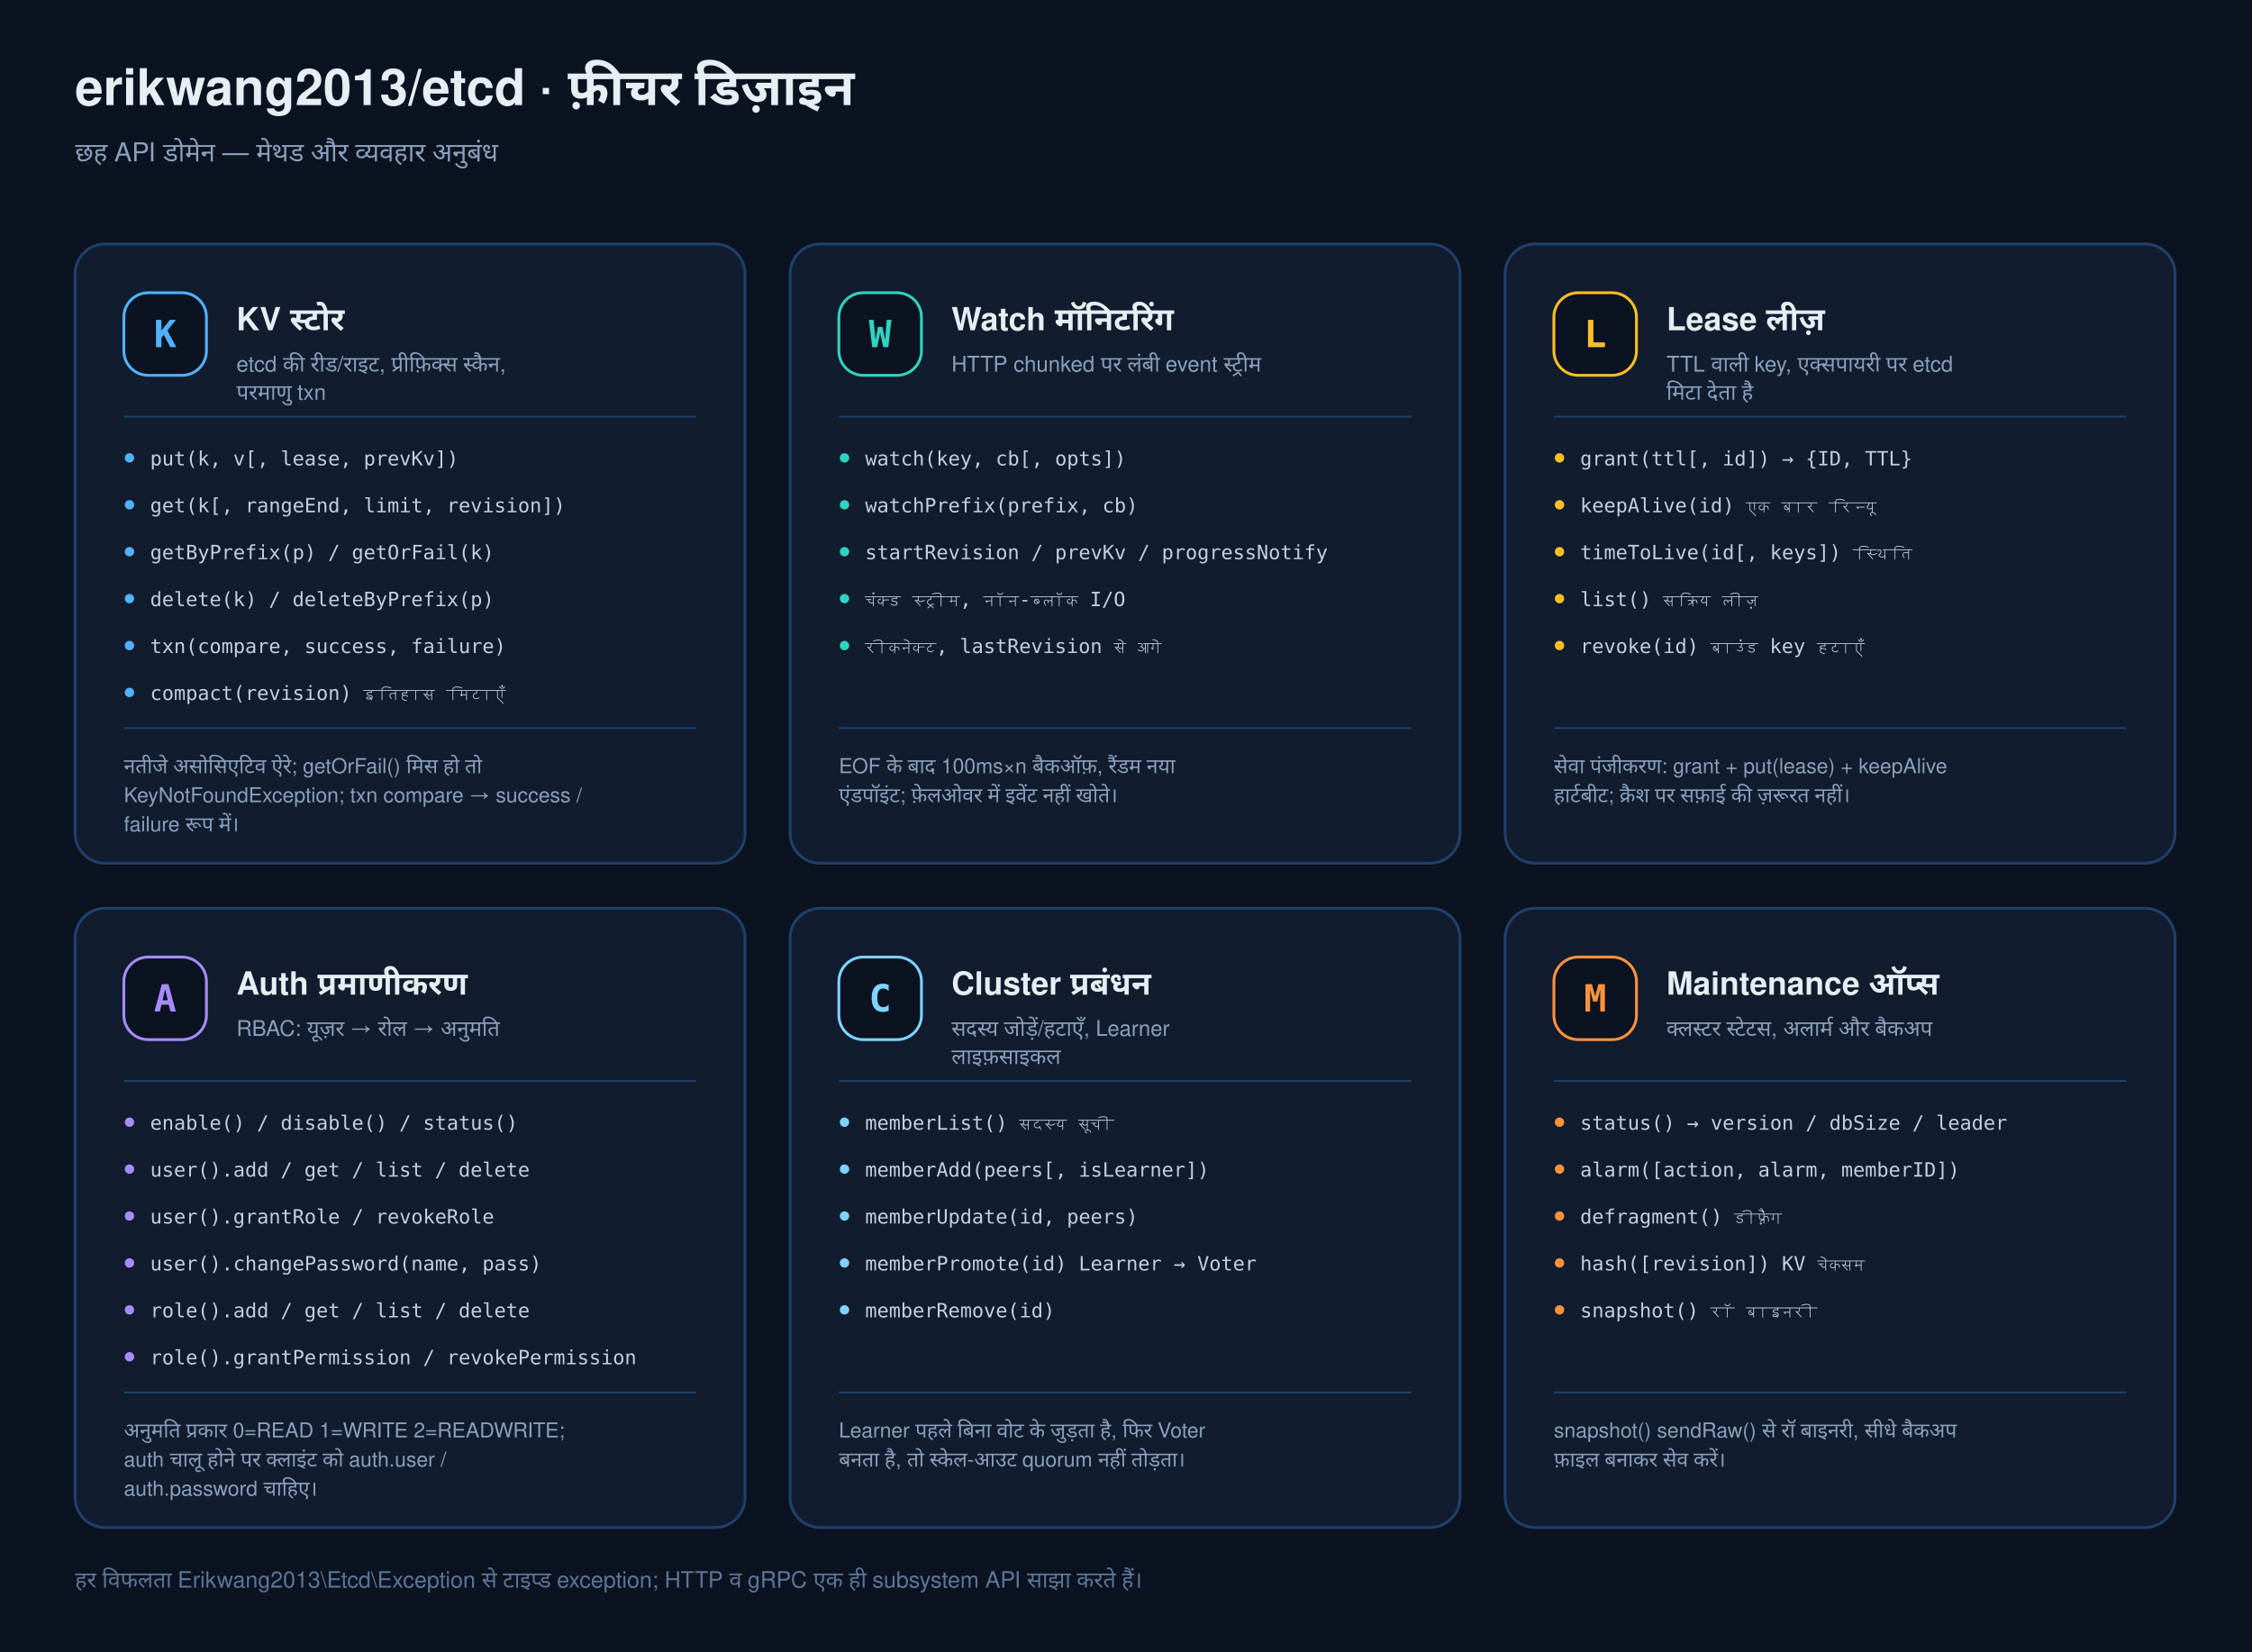
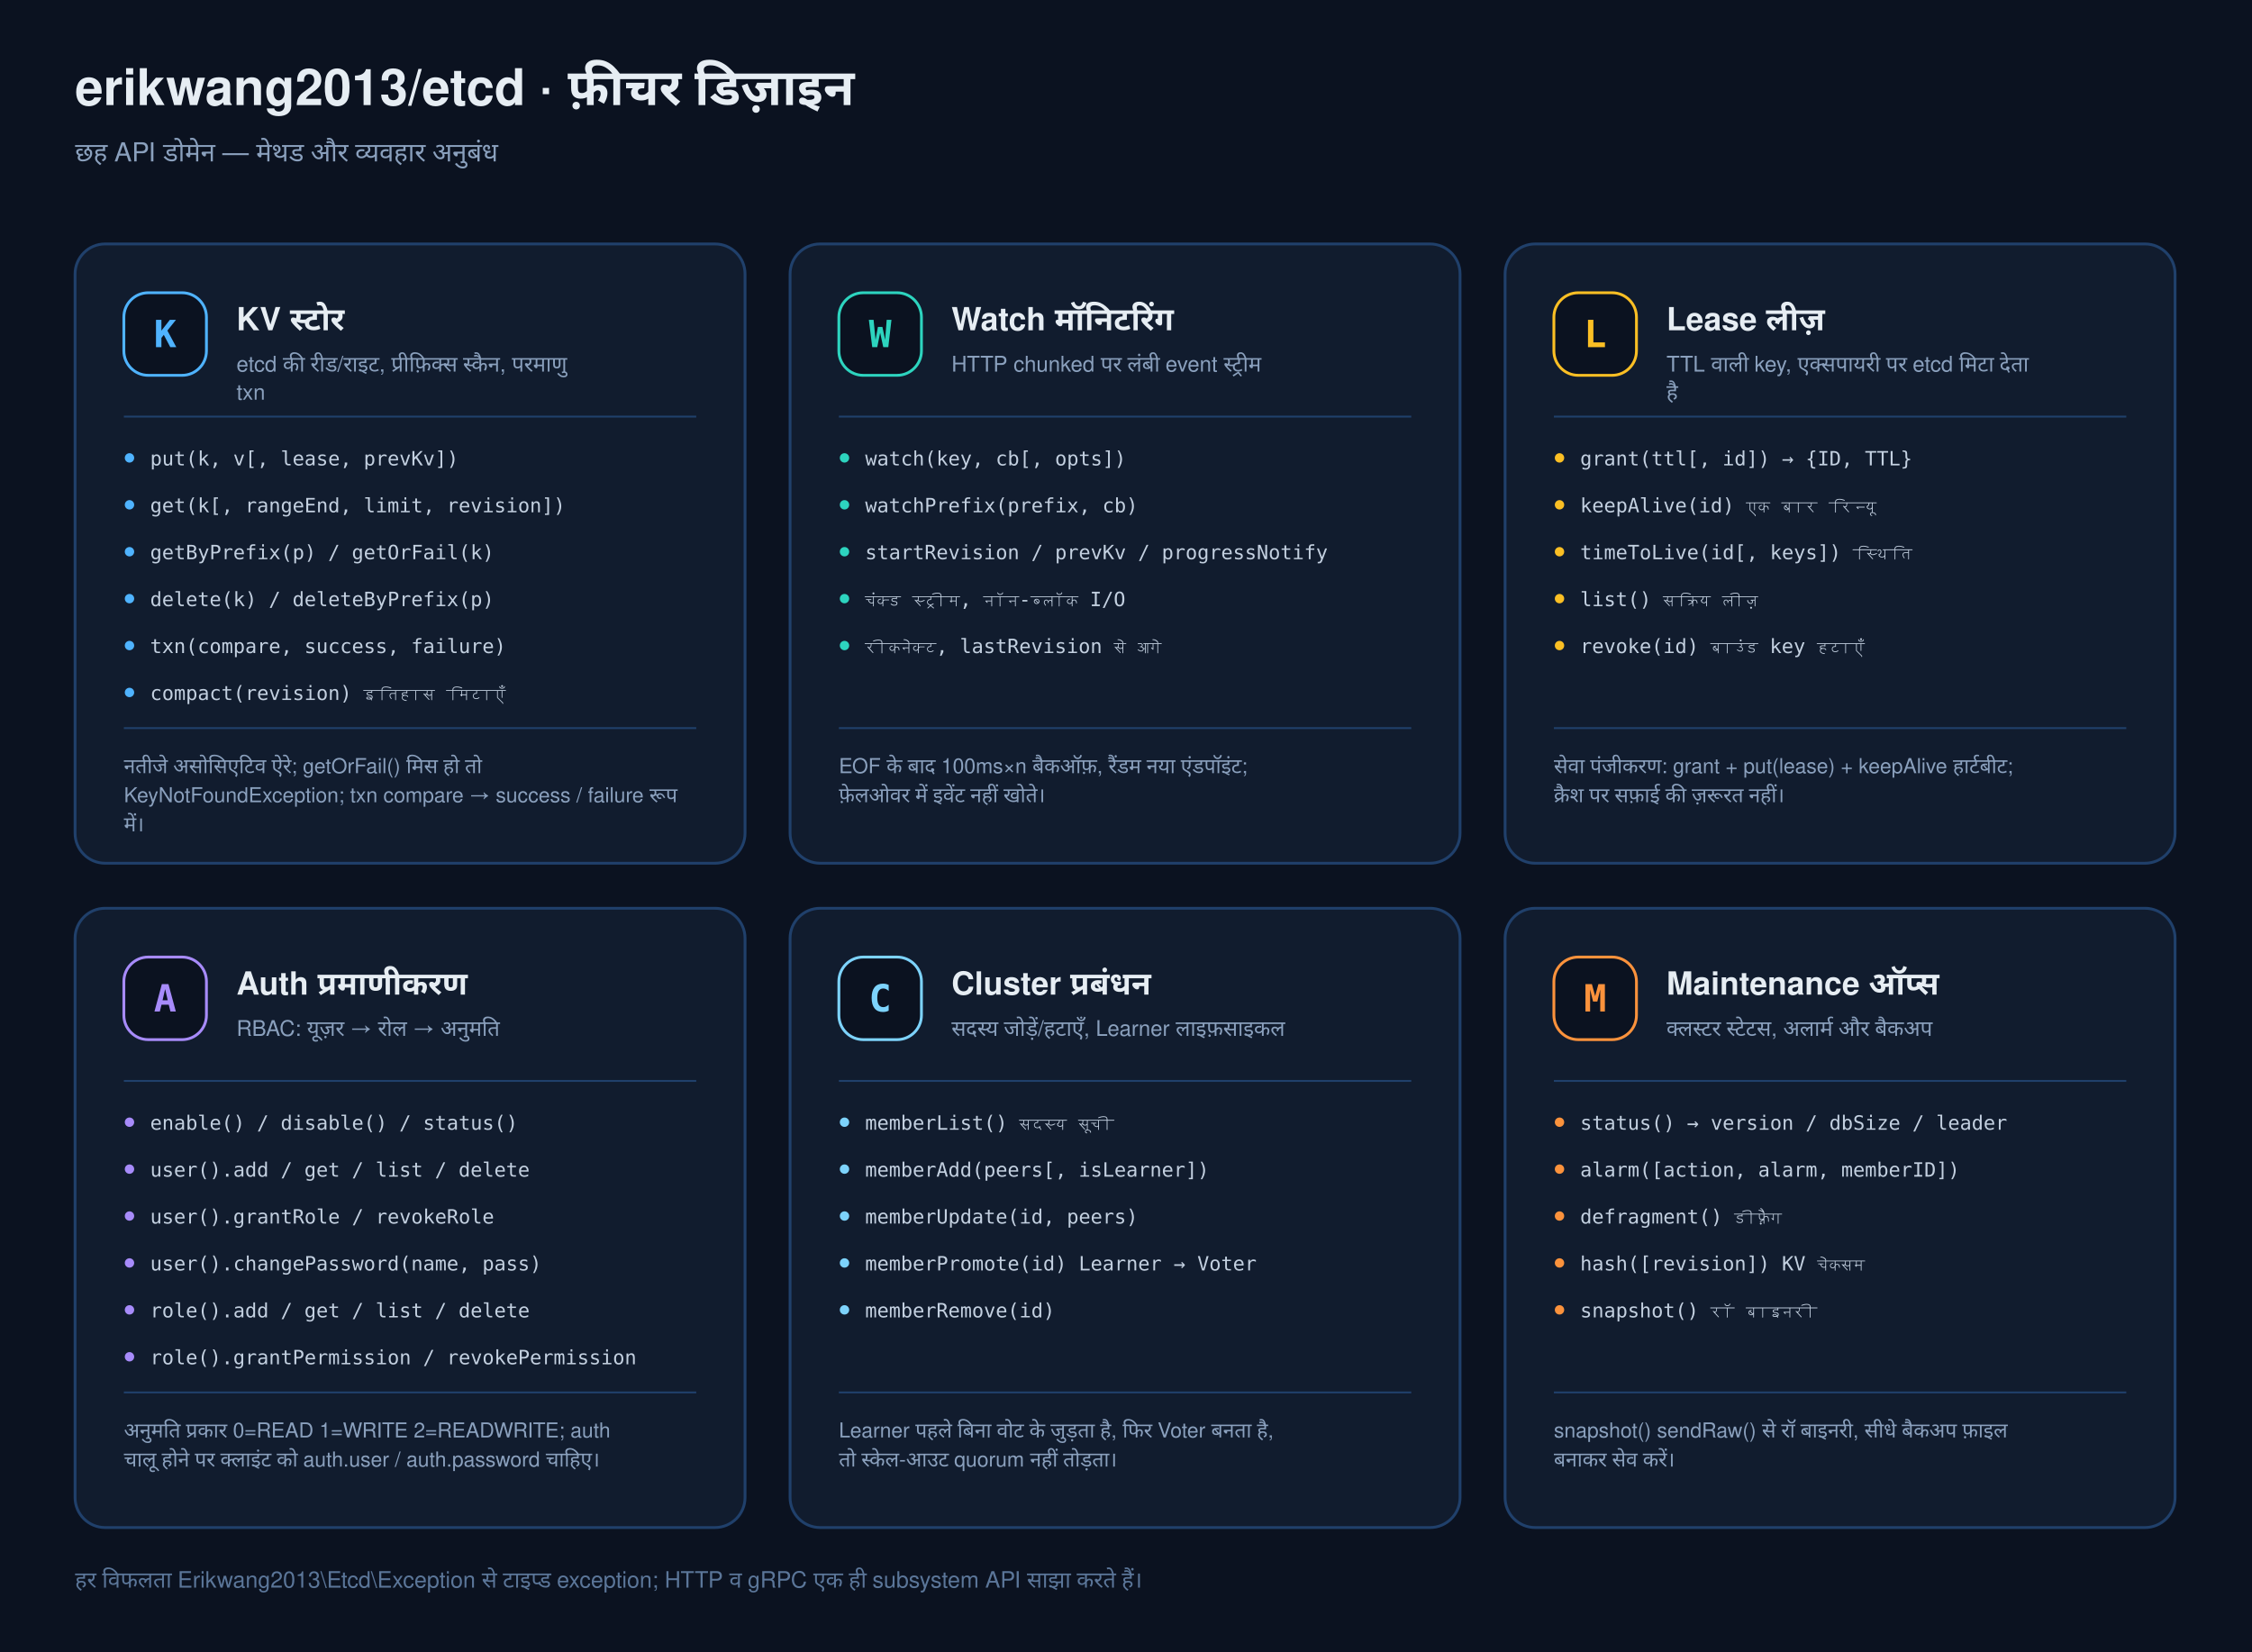
<svg xmlns="http://www.w3.org/2000/svg" viewBox="0 0 1200 880" width="1200" height="880" font-family="Helvetica,Arial,'Noto Sans','Noto Sans CJK SC','Noto Sans Devanagari','Noto Sans Bengali','Noto Sans Arabic','Lohit Devanagari','PingFang SC','Microsoft YaHei',sans-serif" role="img" aria-labelledby="ttl dsc">
  <rect x="0" y="0" width="1200" height="10000" rx="0" fill="#0b1220" stroke="none" stroke-width="1.5" />
  <text x="40.0" y="56" font-size="27" fill="#e6edf3" text-anchor="start" font-weight="700">erikwang2013/etcd · फ़ीचर डिज़ाइन</text>
  <text x="40.0" y="86" font-size="14" fill="#8aa0bd" text-anchor="start" font-weight="400">छह API डोमेन — मेथड और व्यवहार अनुबंध</text>
  <rect x="40" y="130" width="357" height="330" rx="16" fill="#111c2e" stroke="#20406b" stroke-width="1.5" />
  <rect x="66" y="156" width="44" height="44" rx="13" fill="#0b1220" stroke="#4fb3ff" stroke-width="1.5" />
  <text x="88.0" y="185" font-size="20" fill="#4fb3ff" text-anchor="middle" font-weight="700" font-family="'DejaVu Sans Mono',Menlo,Consolas,'Noto Sans Mono CJK SC',monospace">K</text>
  <text x="126.0" y="176" font-size="17" fill="#e6edf3" text-anchor="start" font-weight="700">KV स्टोर</text>
-   <text x="126.0" y="198" font-size="11.5" fill="#8aa0bd" text-anchor="start" font-weight="400">etcd की रीड/राइट, प्रीफ़िक्स स्कैन,</text>
-   <text x="126.0" y="213" font-size="11.5" fill="#8aa0bd" text-anchor="start" font-weight="400">परमाणु txn</text>
+   <text x="126.0" y="198" font-size="11.5" fill="#8aa0bd" text-anchor="start" font-weight="400">etcd की रीड/राइट, प्रीफ़िक्स स्कैन, परमाणु</text>
+   <text x="126.0" y="213" font-size="11.5" fill="#8aa0bd" text-anchor="start" font-weight="400">txn</text>
  <line x1="66" y1="222" x2="371" y2="222" stroke="#20406b" stroke-width="1" />
  <circle cx="69" cy="244" r="2.5" fill="#4fb3ff" />
  <text x="80.0" y="248" font-size="10.5" fill="#c3d0e0" text-anchor="start" font-weight="400" font-family="'DejaVu Sans Mono',Menlo,Consolas,'Noto Sans Mono CJK SC',monospace">put(k, v[, lease, prevKv])</text>
  <circle cx="69" cy="269" r="2.5" fill="#4fb3ff" />
  <text x="80.0" y="273" font-size="10.5" fill="#c3d0e0" text-anchor="start" font-weight="400" font-family="'DejaVu Sans Mono',Menlo,Consolas,'Noto Sans Mono CJK SC',monospace">get(k[, rangeEnd, limit, revision])</text>
  <circle cx="69" cy="294" r="2.5" fill="#4fb3ff" />
  <text x="80.0" y="298" font-size="10.5" fill="#c3d0e0" text-anchor="start" font-weight="400" font-family="'DejaVu Sans Mono',Menlo,Consolas,'Noto Sans Mono CJK SC',monospace">getByPrefix(p) / getOrFail(k)</text>
  <circle cx="69" cy="319" r="2.5" fill="#4fb3ff" />
  <text x="80.0" y="323" font-size="10.5" fill="#c3d0e0" text-anchor="start" font-weight="400" font-family="'DejaVu Sans Mono',Menlo,Consolas,'Noto Sans Mono CJK SC',monospace">delete(k) / deleteByPrefix(p)</text>
  <circle cx="69" cy="344" r="2.5" fill="#4fb3ff" />
  <text x="80.0" y="348" font-size="10.5" fill="#c3d0e0" text-anchor="start" font-weight="400" font-family="'DejaVu Sans Mono',Menlo,Consolas,'Noto Sans Mono CJK SC',monospace">txn(compare, success, failure)</text>
  <circle cx="69" cy="369" r="2.5" fill="#4fb3ff" />
  <text x="80.0" y="373" font-size="10.5" fill="#c3d0e0" text-anchor="start" font-weight="400" font-family="'DejaVu Sans Mono',Menlo,Consolas,'Noto Sans Mono CJK SC',monospace">compact(revision) इतिहास मिटाएँ</text>
  <line x1="66" y1="388" x2="371" y2="388" stroke="#20406b" stroke-width="1" />
  <text x="66.0" y="412.0" font-size="11" fill="#8aa0bd" text-anchor="start" font-weight="400">नतीजे असोसिएटिव ऐरे; getOrFail() मिस हो तो</text>
-   <text x="66.0" y="427.5" font-size="11" fill="#8aa0bd" text-anchor="start" font-weight="400">KeyNotFoundException; txn compare → success /</text>
-   <text x="66.0" y="443.0" font-size="11" fill="#8aa0bd" text-anchor="start" font-weight="400">failure रूप में।</text>
+   <text x="66.0" y="427.5" font-size="11" fill="#8aa0bd" text-anchor="start" font-weight="400">KeyNotFoundException; txn compare → success / failure रूप</text>
+   <text x="66.0" y="443.0" font-size="11" fill="#8aa0bd" text-anchor="start" font-weight="400">में।</text>
  <rect x="421" y="130" width="357" height="330" rx="16" fill="#111c2e" stroke="#20406b" stroke-width="1.5" />
  <rect x="447" y="156" width="44" height="44" rx="13" fill="#0b1220" stroke="#2dd4bf" stroke-width="1.5" />
  <text x="469.0" y="185" font-size="20" fill="#2dd4bf" text-anchor="middle" font-weight="700" font-family="'DejaVu Sans Mono',Menlo,Consolas,'Noto Sans Mono CJK SC',monospace">W</text>
  <text x="507.0" y="176" font-size="17" fill="#e6edf3" text-anchor="start" font-weight="700">Watch मॉनिटरिंग</text>
  <text x="507.0" y="198" font-size="11.5" fill="#8aa0bd" text-anchor="start" font-weight="400">HTTP chunked पर लंबी event स्ट्रीम</text>
  <line x1="447" y1="222" x2="752" y2="222" stroke="#20406b" stroke-width="1" />
  <circle cx="450" cy="244" r="2.5" fill="#2dd4bf" />
  <text x="461.0" y="248" font-size="10.5" fill="#c3d0e0" text-anchor="start" font-weight="400" font-family="'DejaVu Sans Mono',Menlo,Consolas,'Noto Sans Mono CJK SC',monospace">watch(key, cb[, opts])</text>
  <circle cx="450" cy="269" r="2.5" fill="#2dd4bf" />
  <text x="461.0" y="273" font-size="10.5" fill="#c3d0e0" text-anchor="start" font-weight="400" font-family="'DejaVu Sans Mono',Menlo,Consolas,'Noto Sans Mono CJK SC',monospace">watchPrefix(prefix, cb)</text>
  <circle cx="450" cy="294" r="2.5" fill="#2dd4bf" />
  <text x="461.0" y="298" font-size="10.5" fill="#c3d0e0" text-anchor="start" font-weight="400" font-family="'DejaVu Sans Mono',Menlo,Consolas,'Noto Sans Mono CJK SC',monospace">startRevision / prevKv / progressNotify</text>
  <circle cx="450" cy="319" r="2.5" fill="#2dd4bf" />
  <text x="461.0" y="323" font-size="10.5" fill="#c3d0e0" text-anchor="start" font-weight="400" font-family="'DejaVu Sans Mono',Menlo,Consolas,'Noto Sans Mono CJK SC',monospace">चंक्ड स्ट्रीम, नॉन-ब्लॉक I/O</text>
  <circle cx="450" cy="344" r="2.5" fill="#2dd4bf" />
  <text x="461.0" y="348" font-size="10.5" fill="#c3d0e0" text-anchor="start" font-weight="400" font-family="'DejaVu Sans Mono',Menlo,Consolas,'Noto Sans Mono CJK SC',monospace">रीकनेक्ट, lastRevision से आगे</text>
  <line x1="447" y1="388" x2="752" y2="388" stroke="#20406b" stroke-width="1" />
-   <text x="447.0" y="412.0" font-size="11" fill="#8aa0bd" text-anchor="start" font-weight="400">EOF के बाद 100ms×n बैकऑफ़, रैंडम नया</text>
-   <text x="447.0" y="427.5" font-size="11" fill="#8aa0bd" text-anchor="start" font-weight="400">एंडपॉइंट; फ़ेलओवर में इवेंट नहीं खोते।</text>
+   <text x="447.0" y="412.0" font-size="11" fill="#8aa0bd" text-anchor="start" font-weight="400">EOF के बाद 100ms×n बैकऑफ़, रैंडम नया एंडपॉइंट;</text>
+   <text x="447.0" y="427.5" font-size="11" fill="#8aa0bd" text-anchor="start" font-weight="400">फ़ेलओवर में इवेंट नहीं खोते।</text>
  <rect x="802" y="130" width="357" height="330" rx="16" fill="#111c2e" stroke="#20406b" stroke-width="1.5" />
  <rect x="828" y="156" width="44" height="44" rx="13" fill="#0b1220" stroke="#fbbf24" stroke-width="1.5" />
  <text x="850.0" y="185" font-size="20" fill="#fbbf24" text-anchor="middle" font-weight="700" font-family="'DejaVu Sans Mono',Menlo,Consolas,'Noto Sans Mono CJK SC',monospace">L</text>
  <text x="888.0" y="176" font-size="17" fill="#e6edf3" text-anchor="start" font-weight="700">Lease लीज़</text>
-   <text x="888.0" y="198" font-size="11.5" fill="#8aa0bd" text-anchor="start" font-weight="400">TTL वाली key, एक्सपायरी पर etcd</text>
-   <text x="888.0" y="213" font-size="11.5" fill="#8aa0bd" text-anchor="start" font-weight="400">मिटा देता है</text>
+   <text x="888.0" y="198" font-size="11.5" fill="#8aa0bd" text-anchor="start" font-weight="400">TTL वाली key, एक्सपायरी पर etcd मिटा देता</text>
+   <text x="888.0" y="213" font-size="11.5" fill="#8aa0bd" text-anchor="start" font-weight="400">है</text>
  <line x1="828" y1="222" x2="1133" y2="222" stroke="#20406b" stroke-width="1" />
  <circle cx="831" cy="244" r="2.5" fill="#fbbf24" />
  <text x="842.0" y="248" font-size="10.5" fill="#c3d0e0" text-anchor="start" font-weight="400" font-family="'DejaVu Sans Mono',Menlo,Consolas,'Noto Sans Mono CJK SC',monospace">grant(ttl[, id]) → {ID, TTL}</text>
  <circle cx="831" cy="269" r="2.5" fill="#fbbf24" />
  <text x="842.0" y="273" font-size="10.5" fill="#c3d0e0" text-anchor="start" font-weight="400" font-family="'DejaVu Sans Mono',Menlo,Consolas,'Noto Sans Mono CJK SC',monospace">keepAlive(id) एक बार रिन्यू</text>
  <circle cx="831" cy="294" r="2.5" fill="#fbbf24" />
  <text x="842.0" y="298" font-size="10.5" fill="#c3d0e0" text-anchor="start" font-weight="400" font-family="'DejaVu Sans Mono',Menlo,Consolas,'Noto Sans Mono CJK SC',monospace">timeToLive(id[, keys]) स्थिति</text>
  <circle cx="831" cy="319" r="2.5" fill="#fbbf24" />
  <text x="842.0" y="323" font-size="10.5" fill="#c3d0e0" text-anchor="start" font-weight="400" font-family="'DejaVu Sans Mono',Menlo,Consolas,'Noto Sans Mono CJK SC',monospace">list() सक्रिय लीज़</text>
  <circle cx="831" cy="344" r="2.5" fill="#fbbf24" />
  <text x="842.0" y="348" font-size="10.5" fill="#c3d0e0" text-anchor="start" font-weight="400" font-family="'DejaVu Sans Mono',Menlo,Consolas,'Noto Sans Mono CJK SC',monospace">revoke(id) बाउंड key हटाएँ</text>
  <line x1="828" y1="388" x2="1133" y2="388" stroke="#20406b" stroke-width="1" />
-   <text x="828.0" y="412.0" font-size="11" fill="#8aa0bd" text-anchor="start" font-weight="400">सेवा पंजीकरण: grant + put(lease) + keepAlive</text>
-   <text x="828.0" y="427.5" font-size="11" fill="#8aa0bd" text-anchor="start" font-weight="400">हार्टबीट; क्रैश पर सफ़ाई की ज़रूरत नहीं।</text>
+   <text x="828.0" y="412.0" font-size="11" fill="#8aa0bd" text-anchor="start" font-weight="400">सेवा पंजीकरण: grant + put(lease) + keepAlive हार्टबीट;</text>
+   <text x="828.0" y="427.5" font-size="11" fill="#8aa0bd" text-anchor="start" font-weight="400">क्रैश पर सफ़ाई की ज़रूरत नहीं।</text>
  <rect x="40" y="484" width="357" height="330" rx="16" fill="#111c2e" stroke="#20406b" stroke-width="1.5" />
  <rect x="66" y="510" width="44" height="44" rx="13" fill="#0b1220" stroke="#a78bfa" stroke-width="1.5" />
  <text x="88.0" y="539" font-size="20" fill="#a78bfa" text-anchor="middle" font-weight="700" font-family="'DejaVu Sans Mono',Menlo,Consolas,'Noto Sans Mono CJK SC',monospace">A</text>
  <text x="126.0" y="530" font-size="17" fill="#e6edf3" text-anchor="start" font-weight="700">Auth प्रमाणीकरण</text>
  <text x="126.0" y="552" font-size="11.5" fill="#8aa0bd" text-anchor="start" font-weight="400">RBAC: यूज़र → रोल → अनुमति</text>
  <line x1="66" y1="576" x2="371" y2="576" stroke="#20406b" stroke-width="1" />
  <circle cx="69" cy="598" r="2.5" fill="#a78bfa" />
  <text x="80.0" y="602" font-size="10.5" fill="#c3d0e0" text-anchor="start" font-weight="400" font-family="'DejaVu Sans Mono',Menlo,Consolas,'Noto Sans Mono CJK SC',monospace">enable() / disable() / status()</text>
  <circle cx="69" cy="623" r="2.5" fill="#a78bfa" />
  <text x="80.0" y="627" font-size="10.5" fill="#c3d0e0" text-anchor="start" font-weight="400" font-family="'DejaVu Sans Mono',Menlo,Consolas,'Noto Sans Mono CJK SC',monospace">user().add / get / list / delete</text>
  <circle cx="69" cy="648" r="2.5" fill="#a78bfa" />
  <text x="80.0" y="652" font-size="10.5" fill="#c3d0e0" text-anchor="start" font-weight="400" font-family="'DejaVu Sans Mono',Menlo,Consolas,'Noto Sans Mono CJK SC',monospace">user().grantRole / revokeRole</text>
  <circle cx="69" cy="673" r="2.5" fill="#a78bfa" />
  <text x="80.0" y="677" font-size="10.5" fill="#c3d0e0" text-anchor="start" font-weight="400" font-family="'DejaVu Sans Mono',Menlo,Consolas,'Noto Sans Mono CJK SC',monospace">user().changePassword(name, pass)</text>
  <circle cx="69" cy="698" r="2.5" fill="#a78bfa" />
  <text x="80.0" y="702" font-size="10.5" fill="#c3d0e0" text-anchor="start" font-weight="400" font-family="'DejaVu Sans Mono',Menlo,Consolas,'Noto Sans Mono CJK SC',monospace">role().add / get / list / delete</text>
  <circle cx="69" cy="723" r="2.5" fill="#a78bfa" />
  <text x="80.0" y="727" font-size="10.5" fill="#c3d0e0" text-anchor="start" font-weight="400" font-family="'DejaVu Sans Mono',Menlo,Consolas,'Noto Sans Mono CJK SC',monospace">role().grantPermission / revokePermission</text>
  <line x1="66" y1="742" x2="371" y2="742" stroke="#20406b" stroke-width="1" />
-   <text x="66.0" y="766.0" font-size="11" fill="#8aa0bd" text-anchor="start" font-weight="400">अनुमति प्रकार 0=READ 1=WRITE 2=READWRITE;</text>
-   <text x="66.0" y="781.5" font-size="11" fill="#8aa0bd" text-anchor="start" font-weight="400">auth चालू होने पर क्लाइंट को auth.user /</text>
-   <text x="66.0" y="797.0" font-size="11" fill="#8aa0bd" text-anchor="start" font-weight="400">auth.password चाहिए।</text>
+   <text x="66.0" y="766.0" font-size="11" fill="#8aa0bd" text-anchor="start" font-weight="400">अनुमति प्रकार 0=READ 1=WRITE 2=READWRITE; auth</text>
+   <text x="66.0" y="781.5" font-size="11" fill="#8aa0bd" text-anchor="start" font-weight="400">चालू होने पर क्लाइंट को auth.user / auth.password चाहिए।</text>
  <rect x="421" y="484" width="357" height="330" rx="16" fill="#111c2e" stroke="#20406b" stroke-width="1.5" />
  <rect x="447" y="510" width="44" height="44" rx="13" fill="#0b1220" stroke="#7dd3fc" stroke-width="1.5" />
  <text x="469.0" y="539" font-size="20" fill="#7dd3fc" text-anchor="middle" font-weight="700" font-family="'DejaVu Sans Mono',Menlo,Consolas,'Noto Sans Mono CJK SC',monospace">C</text>
  <text x="507.0" y="530" font-size="17" fill="#e6edf3" text-anchor="start" font-weight="700">Cluster प्रबंधन</text>
-   <text x="507.0" y="552" font-size="11.5" fill="#8aa0bd" text-anchor="start" font-weight="400">सदस्य जोड़ें/हटाएँ, Learner</text>
-   <text x="507.0" y="567" font-size="11.5" fill="#8aa0bd" text-anchor="start" font-weight="400">लाइफ़साइकल</text>
+   <text x="507.0" y="552" font-size="11.5" fill="#8aa0bd" text-anchor="start" font-weight="400">सदस्य जोड़ें/हटाएँ, Learner लाइफ़साइकल</text>
  <line x1="447" y1="576" x2="752" y2="576" stroke="#20406b" stroke-width="1" />
  <circle cx="450" cy="598" r="2.5" fill="#7dd3fc" />
  <text x="461.0" y="602" font-size="10.5" fill="#c3d0e0" text-anchor="start" font-weight="400" font-family="'DejaVu Sans Mono',Menlo,Consolas,'Noto Sans Mono CJK SC',monospace">memberList() सदस्य सूची</text>
  <circle cx="450" cy="623" r="2.5" fill="#7dd3fc" />
  <text x="461.0" y="627" font-size="10.5" fill="#c3d0e0" text-anchor="start" font-weight="400" font-family="'DejaVu Sans Mono',Menlo,Consolas,'Noto Sans Mono CJK SC',monospace">memberAdd(peers[, isLearner])</text>
  <circle cx="450" cy="648" r="2.5" fill="#7dd3fc" />
  <text x="461.0" y="652" font-size="10.5" fill="#c3d0e0" text-anchor="start" font-weight="400" font-family="'DejaVu Sans Mono',Menlo,Consolas,'Noto Sans Mono CJK SC',monospace">memberUpdate(id, peers)</text>
  <circle cx="450" cy="673" r="2.5" fill="#7dd3fc" />
  <text x="461.0" y="677" font-size="10.5" fill="#c3d0e0" text-anchor="start" font-weight="400" font-family="'DejaVu Sans Mono',Menlo,Consolas,'Noto Sans Mono CJK SC',monospace">memberPromote(id) Learner → Voter</text>
  <circle cx="450" cy="698" r="2.5" fill="#7dd3fc" />
  <text x="461.0" y="702" font-size="10.5" fill="#c3d0e0" text-anchor="start" font-weight="400" font-family="'DejaVu Sans Mono',Menlo,Consolas,'Noto Sans Mono CJK SC',monospace">memberRemove(id)</text>
  <line x1="447" y1="742" x2="752" y2="742" stroke="#20406b" stroke-width="1" />
-   <text x="447.0" y="766.0" font-size="11" fill="#8aa0bd" text-anchor="start" font-weight="400">Learner पहले बिना वोट के जुड़ता है, फिर Voter</text>
-   <text x="447.0" y="781.5" font-size="11" fill="#8aa0bd" text-anchor="start" font-weight="400">बनता है, तो स्केल-आउट quorum नहीं तोड़ता।</text>
+   <text x="447.0" y="766.0" font-size="11" fill="#8aa0bd" text-anchor="start" font-weight="400">Learner पहले बिना वोट के जुड़ता है, फिर Voter बनता है,</text>
+   <text x="447.0" y="781.5" font-size="11" fill="#8aa0bd" text-anchor="start" font-weight="400">तो स्केल-आउट quorum नहीं तोड़ता।</text>
  <rect x="802" y="484" width="357" height="330" rx="16" fill="#111c2e" stroke="#20406b" stroke-width="1.5" />
  <rect x="828" y="510" width="44" height="44" rx="13" fill="#0b1220" stroke="#fb923c" stroke-width="1.5" />
  <text x="850.0" y="539" font-size="20" fill="#fb923c" text-anchor="middle" font-weight="700" font-family="'DejaVu Sans Mono',Menlo,Consolas,'Noto Sans Mono CJK SC',monospace">M</text>
  <text x="888.0" y="530" font-size="17" fill="#e6edf3" text-anchor="start" font-weight="700">Maintenance ऑप्स</text>
  <text x="888.0" y="552" font-size="11.5" fill="#8aa0bd" text-anchor="start" font-weight="400">क्लस्टर स्टेटस, अलार्म और बैकअप</text>
  <line x1="828" y1="576" x2="1133" y2="576" stroke="#20406b" stroke-width="1" />
  <circle cx="831" cy="598" r="2.5" fill="#fb923c" />
  <text x="842.0" y="602" font-size="10.5" fill="#c3d0e0" text-anchor="start" font-weight="400" font-family="'DejaVu Sans Mono',Menlo,Consolas,'Noto Sans Mono CJK SC',monospace">status() → version / dbSize / leader</text>
  <circle cx="831" cy="623" r="2.5" fill="#fb923c" />
  <text x="842.0" y="627" font-size="10.5" fill="#c3d0e0" text-anchor="start" font-weight="400" font-family="'DejaVu Sans Mono',Menlo,Consolas,'Noto Sans Mono CJK SC',monospace">alarm([action, alarm, memberID])</text>
  <circle cx="831" cy="648" r="2.5" fill="#fb923c" />
  <text x="842.0" y="652" font-size="10.5" fill="#c3d0e0" text-anchor="start" font-weight="400" font-family="'DejaVu Sans Mono',Menlo,Consolas,'Noto Sans Mono CJK SC',monospace">defragment() डीफ़्रैग</text>
  <circle cx="831" cy="673" r="2.5" fill="#fb923c" />
  <text x="842.0" y="677" font-size="10.5" fill="#c3d0e0" text-anchor="start" font-weight="400" font-family="'DejaVu Sans Mono',Menlo,Consolas,'Noto Sans Mono CJK SC',monospace">hash([revision]) KV चेकसम</text>
  <circle cx="831" cy="698" r="2.5" fill="#fb923c" />
  <text x="842.0" y="702" font-size="10.5" fill="#c3d0e0" text-anchor="start" font-weight="400" font-family="'DejaVu Sans Mono',Menlo,Consolas,'Noto Sans Mono CJK SC',monospace">snapshot() रॉ बाइनरी</text>
  <line x1="828" y1="742" x2="1133" y2="742" stroke="#20406b" stroke-width="1" />
-   <text x="828.0" y="766.0" font-size="11" fill="#8aa0bd" text-anchor="start" font-weight="400">snapshot() sendRaw() से रॉ बाइनरी, सीधे बैकअप</text>
-   <text x="828.0" y="781.5" font-size="11" fill="#8aa0bd" text-anchor="start" font-weight="400">फ़ाइल बनाकर सेव करें।</text>
+   <text x="828.0" y="766.0" font-size="11" fill="#8aa0bd" text-anchor="start" font-weight="400">snapshot() sendRaw() से रॉ बाइनरी, सीधे बैकअप फ़ाइल</text>
+   <text x="828.0" y="781.5" font-size="11" fill="#8aa0bd" text-anchor="start" font-weight="400">बनाकर सेव करें।</text>
  <text x="40.0" y="846" font-size="12" fill="#5b7699" text-anchor="start" font-weight="400">हर विफलता Erikwang2013\Etcd\Exception से टाइप्ड exception; HTTP व gRPC एक ही subsystem API साझा करते हैं।</text>
</svg>
